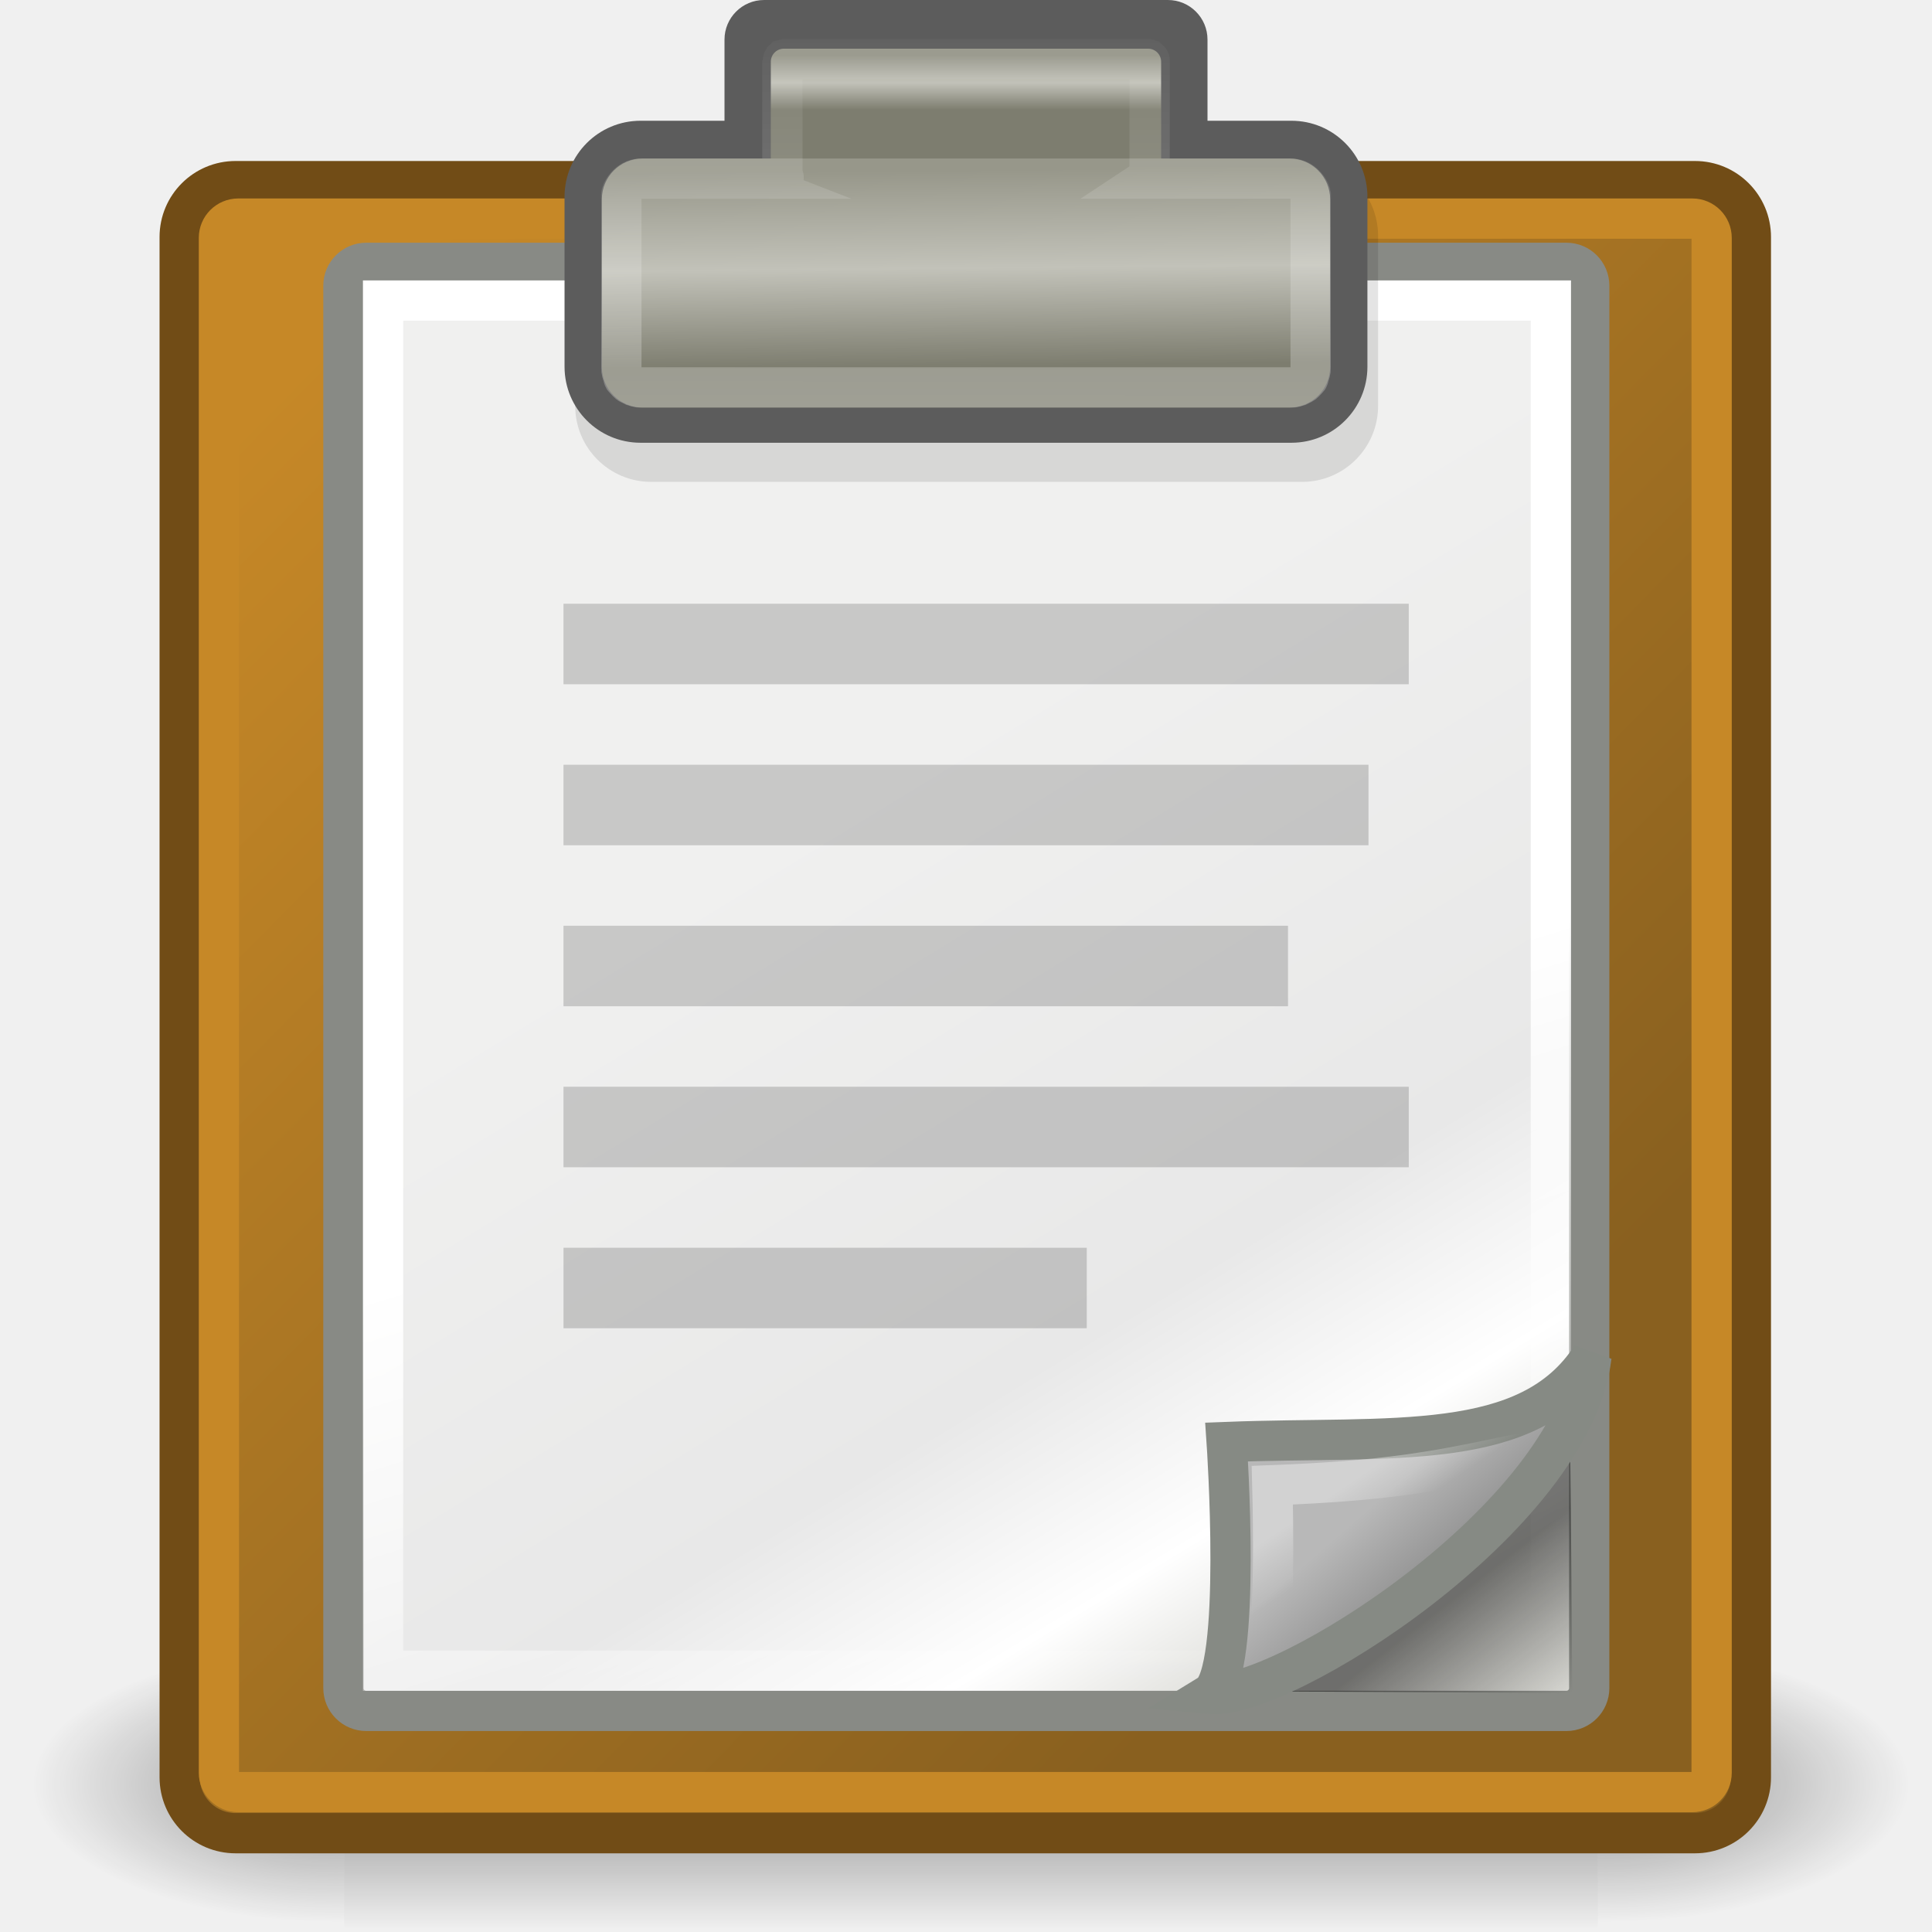
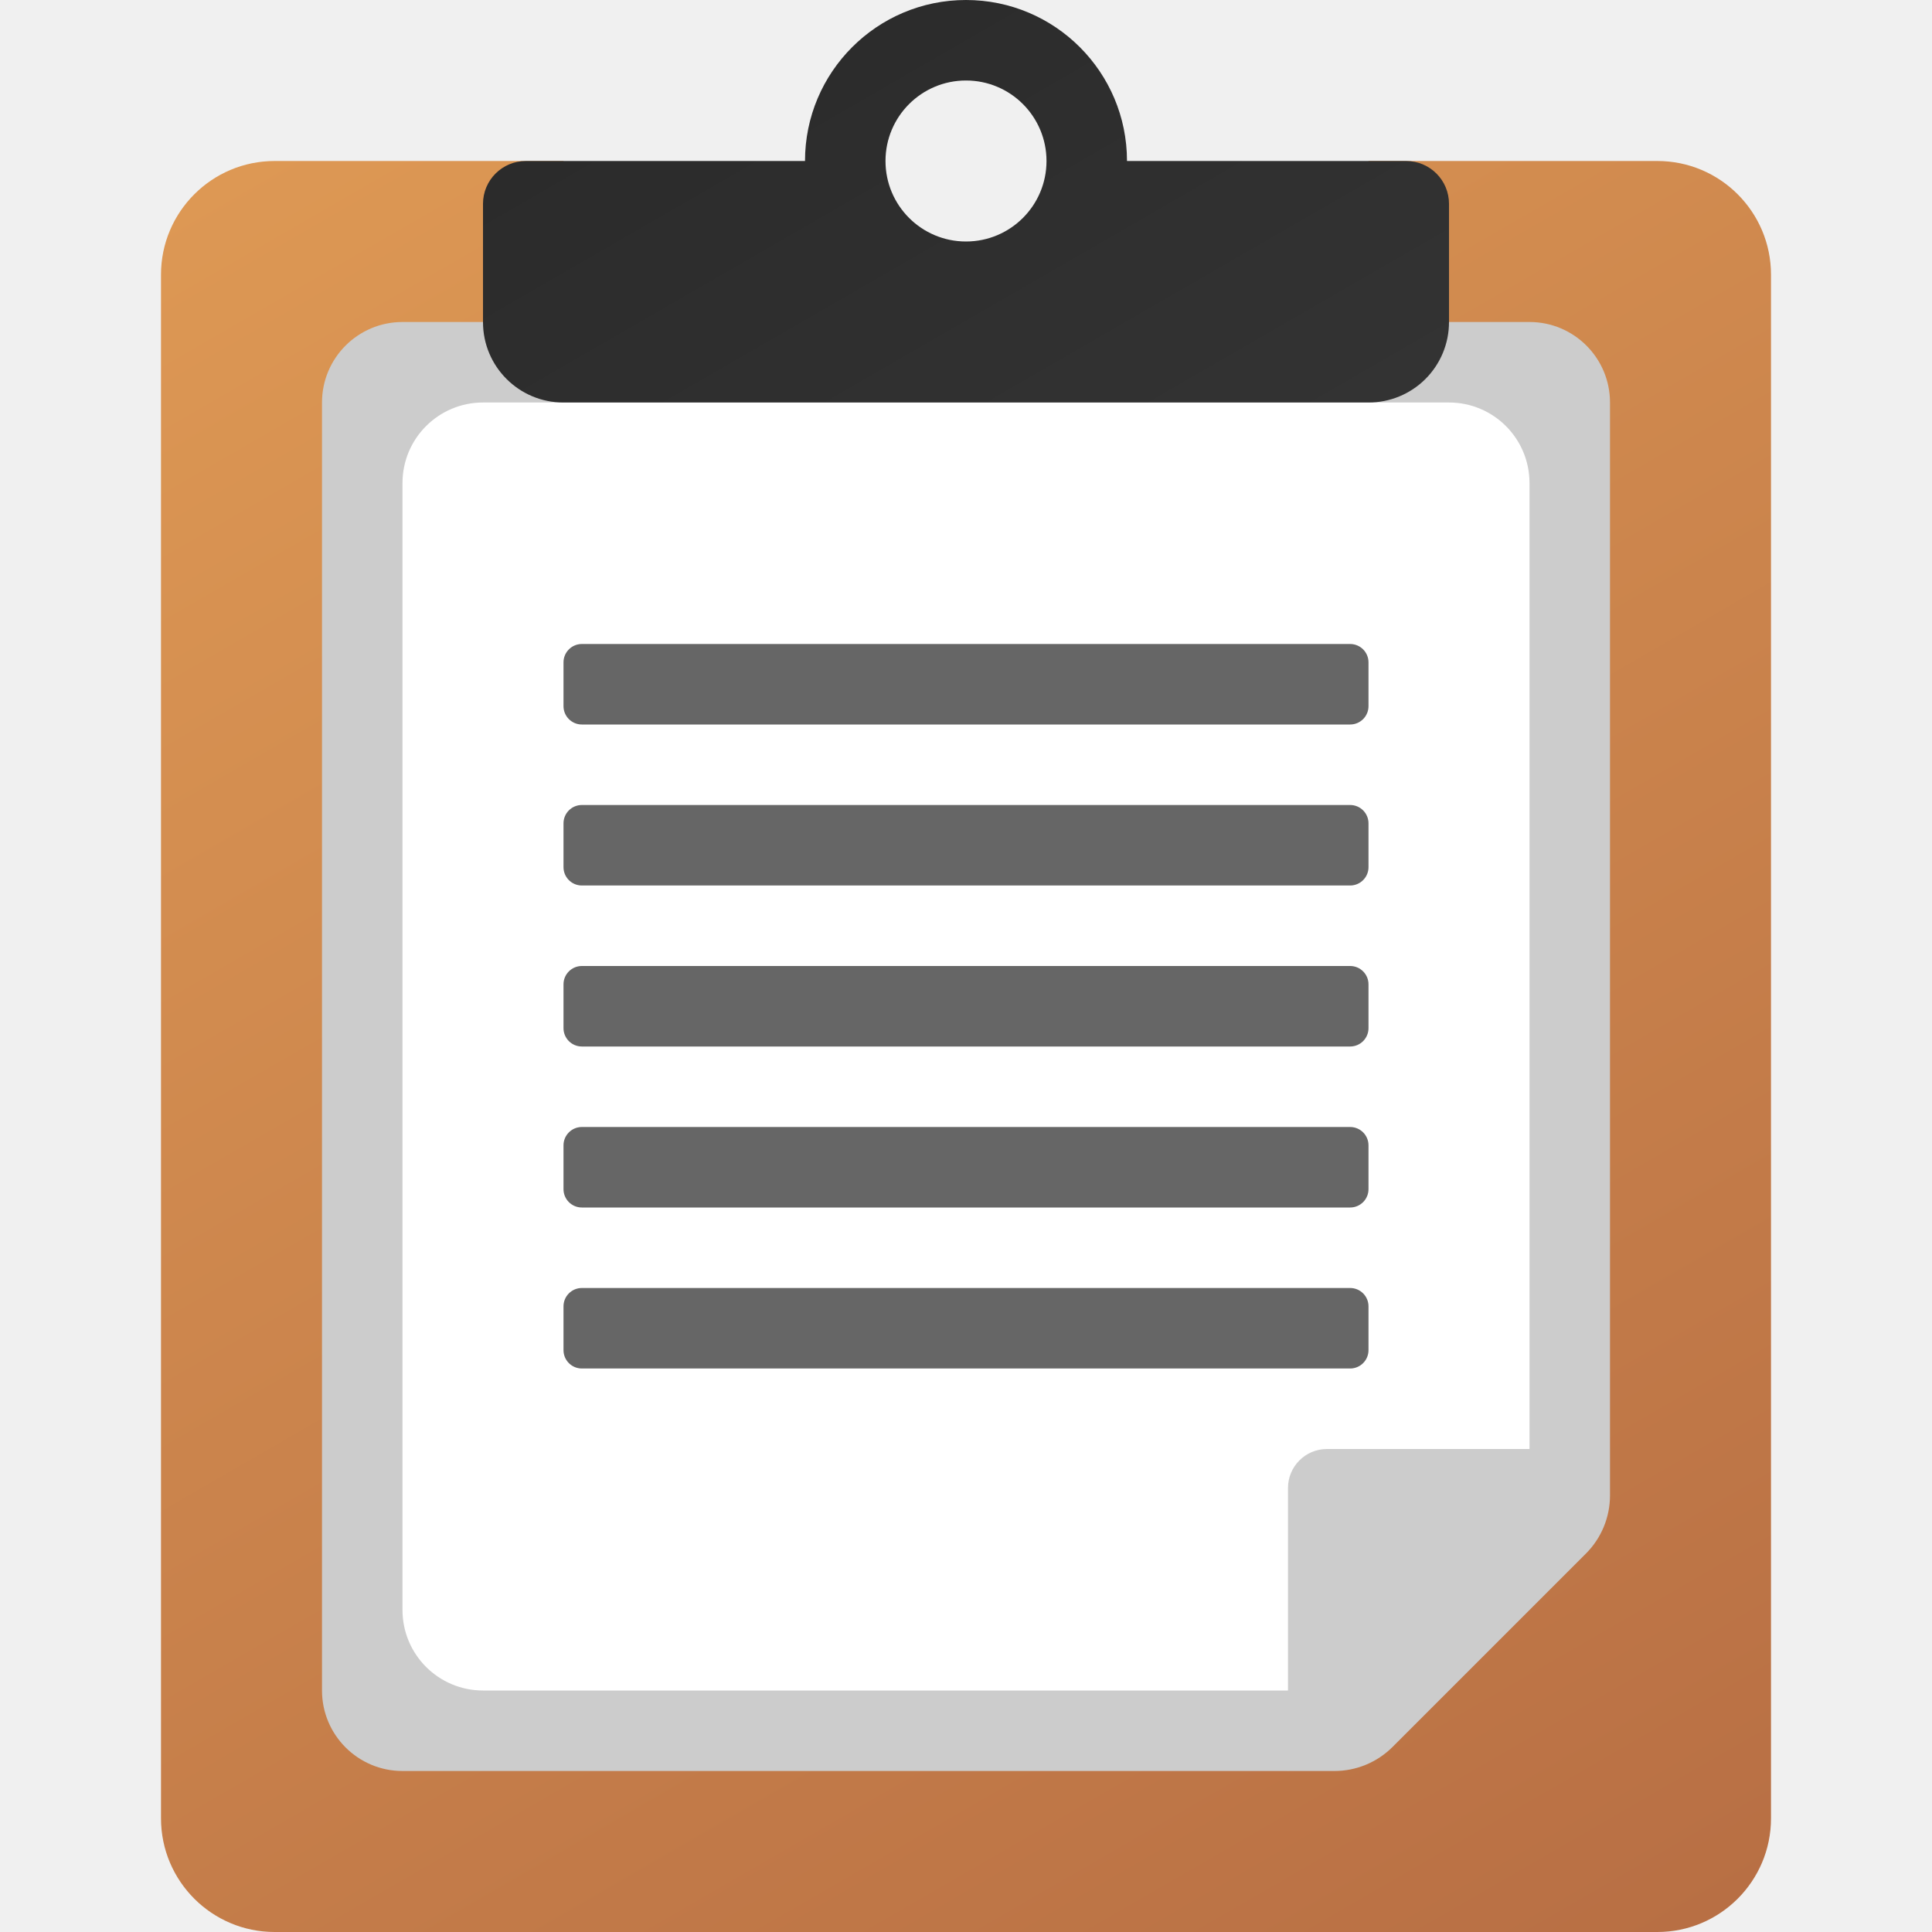
- <svg xmlns="http://www.w3.org/2000/svg" xmlns:xlink="http://www.w3.org/1999/xlink" width="48px" height="48px" id="svg12360">
-   <defs id="defs12362">
-     <radialGradient xlink:href="#linearGradient5060" id="radialGradient5031" gradientUnits="userSpaceOnUse" gradientTransform="matrix(-2.774389,0,0,1.969706,112.7623,-872.8854)" cx="605.714" cy="486.648" fx="605.714" fy="486.648" r="117.143" />
-     <linearGradient id="linearGradient5060">
-       <stop style="stop-color:black;stop-opacity:1;" offset="0" id="stop5062" />
-       <stop style="stop-color:black;stop-opacity:0;" offset="1" id="stop5064" />
+ <svg xmlns="http://www.w3.org/2000/svg" height="24px" width="24px" id="Camada_1" data-name="Camada 1" viewBox="0 0 24 24">
+   <defs>
+     <style>.cls-1{fill:url(#Gradiente_sem_nome_126);}.cls-2{fill:#ccc;}.cls-3{fill:#fff;}.cls-4{fill:#666;}.cls-5{fill:url(#Gradiente_sem_nome_71);}</style>
+     <linearGradient id="Gradiente_sem_nome_126" x1="4.995" y1="0.867" x2="19.005" y2="25.133" gradientUnits="userSpaceOnUse">
+       <stop offset="0" stop-color="#dd9854" />
+       <stop offset="1" stop-color="#b86f44" />
    </linearGradient>
-     <radialGradient xlink:href="#linearGradient5060" id="radialGradient5029" gradientUnits="userSpaceOnUse" gradientTransform="matrix(2.774389,0,0,1.969706,-1891.633,-872.8854)" cx="605.714" cy="486.648" fx="605.714" fy="486.648" r="117.143" />
-     <linearGradient id="linearGradient5048">
-       <stop style="stop-color:black;stop-opacity:0;" offset="0" id="stop5050" />
-       <stop id="stop5056" offset="0.5" style="stop-color:black;stop-opacity:1;" />
-       <stop style="stop-color:black;stop-opacity:0;" offset="1" id="stop5052" />
+     <linearGradient id="Gradiente_sem_nome_71" x1="10.022" y1="-0.097" x2="14.041" y2="6.864" gradientUnits="userSpaceOnUse">
+       <stop offset="0" stop-color="#2b2b2b" />
+       <stop offset="1" stop-color="#333" />
    </linearGradient>
-     <linearGradient xlink:href="#linearGradient5048" id="linearGradient5027" gradientUnits="userSpaceOnUse" gradientTransform="matrix(2.774389,0,0,1.969706,-1892.179,-872.8854)" x1="302.857" y1="366.648" x2="302.857" y2="609.505" />
-     <linearGradient id="linearGradient2259">
-       <stop style="stop-color:#ffffff;stop-opacity:1;" offset="0" id="stop2261" />
-       <stop style="stop-color:#ffffff;stop-opacity:0;" offset="1" id="stop2263" />
-     </linearGradient>
-     <linearGradient id="linearGradient2251">
-       <stop style="stop-color:#ffffff;stop-opacity:1;" offset="0" id="stop2253" />
-       <stop style="stop-color:#ffffff;stop-opacity:0;" offset="1" id="stop2255" />
-     </linearGradient>
-     <linearGradient id="linearGradient2239">
-       <stop style="stop-color:#ffffff;stop-opacity:1;" offset="0" id="stop2241" />
-       <stop style="stop-color:#ffffff;stop-opacity:0;" offset="1" id="stop2243" />
-     </linearGradient>
-     <linearGradient id="linearGradient2224">
-       <stop style="stop-color:#7c7c7c;stop-opacity:1;" offset="0" id="stop2226" />
-       <stop style="stop-color:#b8b8b8;stop-opacity:1;" offset="1" id="stop2228" />
-     </linearGradient>
-     <linearGradient id="linearGradient2216">
-       <stop style="stop-color:#000000;stop-opacity:1;" offset="0" id="stop2218" />
-       <stop style="stop-color:#000000;stop-opacity:0;" offset="1" id="stop2220" />
-     </linearGradient>
-     <linearGradient id="linearGradient15234">
-       <stop style="stop-color:#97978a;stop-opacity:1;" offset="0" id="stop15236" />
-       <stop id="stop15242" offset="0.5" style="stop-color:#c2c2b9;stop-opacity:1;" />
-       <stop style="stop-color:#7d7d6f;stop-opacity:1;" offset="1" id="stop15238" />
-     </linearGradient>
-     <linearGradient id="linearGradient15218">
-       <stop style="stop-color:#f0f0ef;stop-opacity:1;" offset="0" id="stop15220" />
-       <stop id="stop2269" offset="0.599" style="stop-color:#e8e8e8;stop-opacity:1;" />
-       <stop id="stop2267" offset="0.828" style="stop-color:#ffffff;stop-opacity:1;" />
-       <stop style="stop-color:#d8d8d3;stop-opacity:1;" offset="1" id="stop15222" />
-     </linearGradient>
-     <linearGradient id="linearGradient14484">
-       <stop style="stop-color:#c68827;stop-opacity:1;" offset="0" id="stop14486" />
-       <stop style="stop-color:#89601f;stop-opacity:1;" offset="1" id="stop14488" />
-     </linearGradient>
-     <linearGradient id="linearGradient13746">
-       <stop style="stop-color:#646459;stop-opacity:1;" offset="0" id="stop13748" />
-       <stop style="stop-color:#646459;stop-opacity:0;" offset="1" id="stop13750" />
-     </linearGradient>
-     <radialGradient xlink:href="#linearGradient13746" id="radialGradient13752" cx="24.648" cy="45.273" fx="24.648" fy="45.273" r="21.011" gradientTransform="matrix(1,0,0,0.110577,4.987330e-17,40.26648)" gradientUnits="userSpaceOnUse" />
-     <linearGradient xlink:href="#linearGradient14484" id="linearGradient14490" x1="6.107" y1="10.451" x2="33.857" y2="37.88" gradientUnits="userSpaceOnUse" />
-     <linearGradient xlink:href="#linearGradient15218" id="linearGradient15224" x1="22.308" y1="18.992" x2="35.785" y2="39.498" gradientUnits="userSpaceOnUse" gradientTransform="matrix(1.065698,0,0,0.987595,-1.564439,7.487332e-2)" />
-     <linearGradient xlink:href="#linearGradient15234" id="linearGradient15240" x1="25.405" y1="3.818" x2="25.464" y2="9.323" gradientUnits="userSpaceOnUse" gradientTransform="matrix(1.052632,0,0,1,-1.789474,0)" />
-     <linearGradient xlink:href="#linearGradient2216" id="linearGradient2222" x1="36.812" y1="39.156" x2="39.062" y2="42.062" gradientUnits="userSpaceOnUse" />
-     <linearGradient xlink:href="#linearGradient2224" id="linearGradient2230" x1="35.997" y1="40.458" x2="33.665" y2="37.771" gradientUnits="userSpaceOnUse" />
-     <linearGradient xlink:href="#linearGradient2239" id="linearGradient2245" x1="25.683" y1="12.172" x2="25.692" y2="-0.203" gradientUnits="userSpaceOnUse" />
-     <linearGradient xlink:href="#linearGradient2251" id="linearGradient2257" x1="33.396" y1="36.921" x2="34.17" y2="38.07" gradientUnits="userSpaceOnUse" />
-     <linearGradient xlink:href="#linearGradient2259" id="linearGradient2265" x1="26.076" y1="26.697" x2="30.811" y2="42.007" gradientUnits="userSpaceOnUse" />
-     <linearGradient xlink:href="#linearGradient15234" id="linearGradient2283" gradientUnits="userSpaceOnUse" gradientTransform="matrix(0.538743,0,0,0.511806,10.8008,-0.58264)" x1="25.405" y1="3.818" x2="25.405" y2="6.481" />
-     <linearGradient xlink:href="#linearGradient15234" id="linearGradient2287" gradientUnits="userSpaceOnUse" gradientTransform="matrix(1.005222,0,0,0.883928,-0.627923,0.84375)" x1="25.405" y1="3.818" x2="25.464" y2="9.323" />
  </defs>
-   <g id="layer1">
-     <g style="display:inline" id="g5022" transform="matrix(2.325216e-2,0,0,1.485743e-2,44.80627,43.06039)">
-       <rect y="-150.697" x="-1559.252" height="478.357" width="1339.633" id="rect4173" style="opacity:0.402;color:black;fill:url(#linearGradient5027);fill-opacity:1;fill-rule:nonzero;stroke:none;stroke-width:1;stroke-linecap:round;stroke-linejoin:miter;marker:none;marker-start:none;marker-mid:none;marker-end:none;stroke-miterlimit:4;stroke-dasharray:none;stroke-dashoffset:0;stroke-opacity:1;visibility:visible;display:inline;overflow:visible" />
-       <path id="path5058" d="M -219.619,-150.68 C -219.619,-150.68 -219.619,327.65 -219.619,327.65 C -76.745,328.551 125.781,220.481 125.781,88.454 C 125.781,-43.572 -33.655,-150.68 -219.619,-150.68 z " style="opacity:0.402;color:black;fill:url(#radialGradient5029);fill-opacity:1;fill-rule:nonzero;stroke:none;stroke-width:1;stroke-linecap:round;stroke-linejoin:miter;marker:none;marker-start:none;marker-mid:none;marker-end:none;stroke-miterlimit:4;stroke-dasharray:none;stroke-dashoffset:0;stroke-opacity:1;visibility:visible;display:inline;overflow:visible" />
-       <path style="opacity:0.402;color:black;fill:url(#radialGradient5031);fill-opacity:1;fill-rule:nonzero;stroke:none;stroke-width:1;stroke-linecap:round;stroke-linejoin:miter;marker:none;marker-start:none;marker-mid:none;marker-end:none;stroke-miterlimit:4;stroke-dasharray:none;stroke-dashoffset:0;stroke-opacity:1;visibility:visible;display:inline;overflow:visible" d="M -1559.252,-150.68 C -1559.252,-150.68 -1559.252,327.65 -1559.252,327.65 C -1702.127,328.551 -1904.652,220.481 -1904.652,88.454 C -1904.652,-43.572 -1745.216,-150.68 -1559.252,-150.68 z " id="path5018" />
-     </g>
-     <rect style="opacity:1;fill:url(#linearGradient14490);fill-opacity:1.0;fill-rule:evenodd;stroke:#714c16;stroke-width:1;stroke-linecap:butt;stroke-linejoin:miter;stroke-miterlimit:4;stroke-dasharray:none;stroke-dashoffset:0;stroke-opacity:1" id="rect12368" width="39.036" height="41.045" x="4.464" y="4.5" rx="1.388" ry="1.388" />
-     <rect style="opacity:1;fill:url(#linearGradient15224);fill-opacity:1;fill-rule:evenodd;stroke:#888a85;stroke-width:1;stroke-linecap:butt;stroke-linejoin:miter;stroke-miterlimit:4;stroke-dasharray:none;stroke-dashoffset:0;stroke-opacity:1" id="rect12413" width="30.952" height="35.977" x="8.532" y="6.53" rx="0.567" ry="0.567" />
-     <rect style="opacity:1;fill:#5c5c5c;fill-opacity:1;fill-rule:evenodd;stroke:none;stroke-width:1;stroke-linecap:butt;stroke-linejoin:miter;stroke-miterlimit:4;stroke-dasharray:none;stroke-dashoffset:0;stroke-opacity:1" id="rect13756" width="12" height="4" x="18" y="0" rx="0.984" ry="0.984" />
-     <rect style="opacity:1;fill:none;fill-opacity:1;fill-rule:evenodd;stroke:url(#linearGradient2265);stroke-width:1;stroke-linecap:butt;stroke-linejoin:miter;stroke-miterlimit:4;stroke-dasharray:none;stroke-dashoffset:0;stroke-opacity:1" id="rect15244" width="29.014" height="34.041" x="9.517" y="7.467" rx="0" ry="0" />
-     <rect style="opacity:1;fill:none;fill-opacity:1;fill-rule:evenodd;stroke:#c68827;stroke-width:1;stroke-linecap:butt;stroke-linejoin:miter;stroke-miterlimit:4;stroke-dasharray:none;stroke-dashoffset:0;stroke-opacity:1" id="rect15974" width="37.086" height="39.093" x="5.439" y="5.431" rx="0.479" ry="0.479" />
-     <rect ry="1.388" rx="1.388" y="4.472" x="14.791" height="7" width="18.947" id="rect2208" style="opacity:0.108;fill:#000000;fill-opacity:1;fill-rule:evenodd;stroke:#000000;stroke-width:1;stroke-linecap:butt;stroke-linejoin:miter;stroke-miterlimit:4;stroke-dasharray:none;stroke-dashoffset:0;stroke-opacity:1" />
-     <rect ry="1.388" rx="1.388" y="3.5" x="14.526" height="7" width="18.947" id="rect2285" style="opacity:1;fill:url(#linearGradient15240);fill-opacity:1;fill-rule:evenodd;stroke:#5c5c5c;stroke-width:1;stroke-linecap:butt;stroke-linejoin:miter;stroke-miterlimit:4;stroke-dasharray:none;stroke-dashoffset:0;stroke-opacity:1" />
-     <rect ry="0.325" rx="0.325" y="1.209" x="19.151" height="3.583" width="9.697" id="rect2281" style="opacity:1;fill:url(#linearGradient2283);fill-opacity:1;fill-rule:evenodd;stroke:none;stroke-width:1;stroke-linecap:butt;stroke-linejoin:miter;stroke-miterlimit:4;stroke-dasharray:none;stroke-dashoffset:0;stroke-opacity:1" />
-     <rect style="opacity:1;fill:url(#linearGradient2287);fill-opacity:1;fill-rule:evenodd;stroke:none;stroke-width:1;stroke-linecap:butt;stroke-linejoin:miter;stroke-miterlimit:4;stroke-dasharray:none;stroke-dashoffset:0;stroke-opacity:1" id="rect13754" width="18.094" height="6.188" x="14.953" y="3.938" rx="1.013" ry="1.013" />
-     <path style="opacity:0.489;color:#000000;fill:url(#linearGradient2222);fill-opacity:1.0;fill-rule:evenodd;stroke:none;stroke-width:1;stroke-linecap:butt;stroke-linejoin:miter;marker:none;marker-start:none;marker-mid:none;marker-end:none;stroke-miterlimit:4;stroke-dasharray:none;stroke-dashoffset:0;stroke-opacity:1;visibility:visible;display:inline;overflow:visible" d="M 39.018,36.25 L 39.062,42.062 L 30.562,42.018 L 39.018,36.25 z " id="path2212" />
-     <path style="opacity:1;color:#000000;fill:url(#linearGradient2230);fill-opacity:1.0;fill-rule:evenodd;stroke:#868a84;stroke-width:1;stroke-linecap:butt;stroke-linejoin:miter;marker:none;marker-start:none;marker-mid:none;marker-end:none;stroke-miterlimit:4;stroke-dasharray:none;stroke-dashoffset:0;stroke-opacity:1;visibility:visible;display:inline;overflow:visible" d="M 30.059,42.087 C 31.85,42.255 39.049,37.717 39.54,33.699 C 37.977,36.122 34.585,35.667 30.476,35.826 C 30.476,35.826 30.872,41.587 30.059,42.087 z " id="path2210" />
-     <path style="opacity:0.317;fill:none;fill-opacity:1;fill-rule:evenodd;stroke:url(#linearGradient2245);stroke-width:1;stroke-linecap:butt;stroke-linejoin:miter;stroke-miterlimit:4;stroke-dasharray:none;stroke-dashoffset:0;stroke-opacity:1" d="M 19.469 1.469 C 19.467 1.471 19.47 1.498 19.469 1.5 C 19.468 1.503 19.438 1.497 19.438 1.5 L 19.438 4.375 C 19.438 4.381 19.466 4.401 19.469 4.406 C 19.471 4.408 19.466 4.436 19.469 4.438 L 15.938 4.438 C 15.92 4.438 15.892 4.436 15.875 4.438 C 15.841 4.443 15.781 4.457 15.75 4.469 C 15.612 4.527 15.482 4.668 15.438 4.812 C 15.427 4.854 15.438 4.924 15.438 4.969 L 15.438 9.125 C 15.438 9.143 15.436 9.17 15.438 9.188 C 15.443 9.222 15.457 9.281 15.469 9.312 C 15.478 9.336 15.487 9.385 15.5 9.406 C 15.505 9.413 15.526 9.431 15.531 9.438 C 15.552 9.463 15.6 9.51 15.625 9.531 C 15.638 9.541 15.673 9.554 15.688 9.562 C 15.702 9.57 15.735 9.587 15.75 9.594 C 15.781 9.605 15.841 9.62 15.875 9.625 C 15.892 9.627 15.92 9.625 15.938 9.625 L 32.062 9.625 C 32.08 9.625 32.108 9.627 32.125 9.625 C 32.159 9.62 32.219 9.605 32.25 9.594 C 32.265 9.587 32.298 9.57 32.312 9.562 C 32.327 9.554 32.362 9.541 32.375 9.531 C 32.4 9.51 32.448 9.463 32.469 9.438 C 32.474 9.431 32.495 9.413 32.5 9.406 C 32.513 9.385 32.522 9.336 32.531 9.312 C 32.543 9.281 32.557 9.222 32.562 9.188 C 32.564 9.17 32.562 9.143 32.562 9.125 L 32.562 4.969 C 32.562 4.924 32.573 4.854 32.562 4.812 C 32.518 4.668 32.388 4.527 32.25 4.469 C 32.219 4.457 32.159 4.443 32.125 4.438 C 32.108 4.436 32.08 4.438 32.062 4.438 L 28.531 4.438 C 28.534 4.436 28.529 4.408 28.531 4.406 C 28.534 4.401 28.562 4.381 28.562 4.375 L 28.562 1.5 C 28.562 1.497 28.532 1.503 28.531 1.5 C 28.53 1.498 28.533 1.471 28.531 1.469 C 28.528 1.468 28.503 1.469 28.5 1.469 L 19.5 1.469 C 19.497 1.469 19.472 1.468 19.469 1.469 z " id="rect2232" />
-     <path id="path2247" d="M 31.51,40.687 C 32.879,40.003 36.039,38.086 37.338,36.205 C 35.546,36.581 34.347,36.795 31.611,36.9 C 31.611,36.9 31.697,39.912 31.51,40.687 z " style="opacity:0.369;color:#000000;fill:none;fill-opacity:1;fill-rule:evenodd;stroke:url(#linearGradient2257);stroke-width:1;stroke-linecap:butt;stroke-linejoin:miter;marker:none;marker-start:none;marker-mid:none;marker-end:none;stroke-miterlimit:4;stroke-dasharray:none;stroke-dashoffset:0;stroke-opacity:1;visibility:visible;display:inline;overflow:visible" />
-     <rect style="opacity:0.17;color:#000000;fill:#000000;fill-opacity:1;fill-rule:evenodd;stroke:none;stroke-width:1;stroke-linecap:butt;stroke-linejoin:miter;marker:none;marker-start:none;marker-mid:none;marker-end:none;stroke-miterlimit:4;stroke-dasharray:none;stroke-dashoffset:0;stroke-opacity:1;visibility:visible;display:inline;overflow:visible" id="rect2271" width="21" height="2" x="14" y="15" />
-     <rect y="19" x="14" height="2" width="20" id="rect2273" style="opacity:0.17;color:#000000;fill:#000000;fill-opacity:1;fill-rule:evenodd;stroke:none;stroke-width:1;stroke-linecap:butt;stroke-linejoin:miter;marker:none;marker-start:none;marker-mid:none;marker-end:none;stroke-miterlimit:4;stroke-dasharray:none;stroke-dashoffset:0;stroke-opacity:1;visibility:visible;display:inline;overflow:visible" />
-     <rect style="opacity:0.17;color:#000000;fill:#000000;fill-opacity:1;fill-rule:evenodd;stroke:none;stroke-width:1;stroke-linecap:butt;stroke-linejoin:miter;marker:none;marker-start:none;marker-mid:none;marker-end:none;stroke-miterlimit:4;stroke-dasharray:none;stroke-dashoffset:0;stroke-opacity:1;visibility:visible;display:inline;overflow:visible" id="rect2275" width="18" height="2" x="14" y="23" />
-     <rect y="27" x="14" height="2" width="21" id="rect2277" style="opacity:0.17;color:#000000;fill:#000000;fill-opacity:1;fill-rule:evenodd;stroke:none;stroke-width:1;stroke-linecap:butt;stroke-linejoin:miter;marker:none;marker-start:none;marker-mid:none;marker-end:none;stroke-miterlimit:4;stroke-dasharray:none;stroke-dashoffset:0;stroke-opacity:1;visibility:visible;display:inline;overflow:visible" />
-     <rect style="opacity:0.17;color:#000000;fill:#000000;fill-opacity:1;fill-rule:evenodd;stroke:none;stroke-width:1;stroke-linecap:butt;stroke-linejoin:miter;marker:none;marker-start:none;marker-mid:none;marker-end:none;stroke-miterlimit:4;stroke-dasharray:none;stroke-dashoffset:0;stroke-opacity:1;visibility:visible;display:inline;overflow:visible" id="rect2279" width="13" height="2" x="14" y="31" />
-   </g>
+   <path class="cls-1" d="M20.588,2H17V4H7V2H3.412A1.412,1.412,0,0,0,2,3.412V22.588A1.412,1.412,0,0,0,3.412,24H20.588A1.412,1.412,0,0,0,22,22.588V3.412A1.412,1.412,0,0,0,20.588,2Z" />
+   <path class="cls-2" d="M19.701,19.299l-2.402,2.402A1.021,1.021,0,0,1,16.577,22H5a1,1,0,0,1-1-1V5A1,1,0,0,1,5,4H19a1,1,0,0,1,1,1V18.577A1.021,1.021,0,0,1,19.701,19.299Z" />
+   <path class="cls-3" d="M18,19l-2,2H6a1,1,0,0,1-1-1V6A1,1,0,0,1,6,5H18a1,1,0,0,1,1,1V18Z" />
+   <rect class="cls-4" x="7" y="8" width="10" height="1" rx="0.228" />
+   <rect class="cls-4" x="7" y="10" width="10" height="1" rx="0.228" />
+   <rect class="cls-4" x="7" y="12" width="10" height="1" rx="0.228" />
+   <rect class="cls-4" x="7" y="14" width="10" height="1" rx="0.228" />
+   <rect class="cls-4" x="7" y="16" width="10" height="1" rx="0.228" />
+   <path class="cls-2" d="M16,18.484V22l4-4H16.484A.484.484,0,0,0,16,18.484Z" />
+   <path class="cls-5" d="M17.468,2H14a2,2,0,0,0-4,0H6.532A.532.532,0,0,0,6,2.532V4.002A.998.998,0,0,0,6.998,5h10.003A.998.998,0,0,0,18,4.002V2.532A.532.532,0,0,0,17.468,2ZM12,3a1,1,0,1,1,1-1A1,1,0,0,1,12,3Z" />
</svg>
